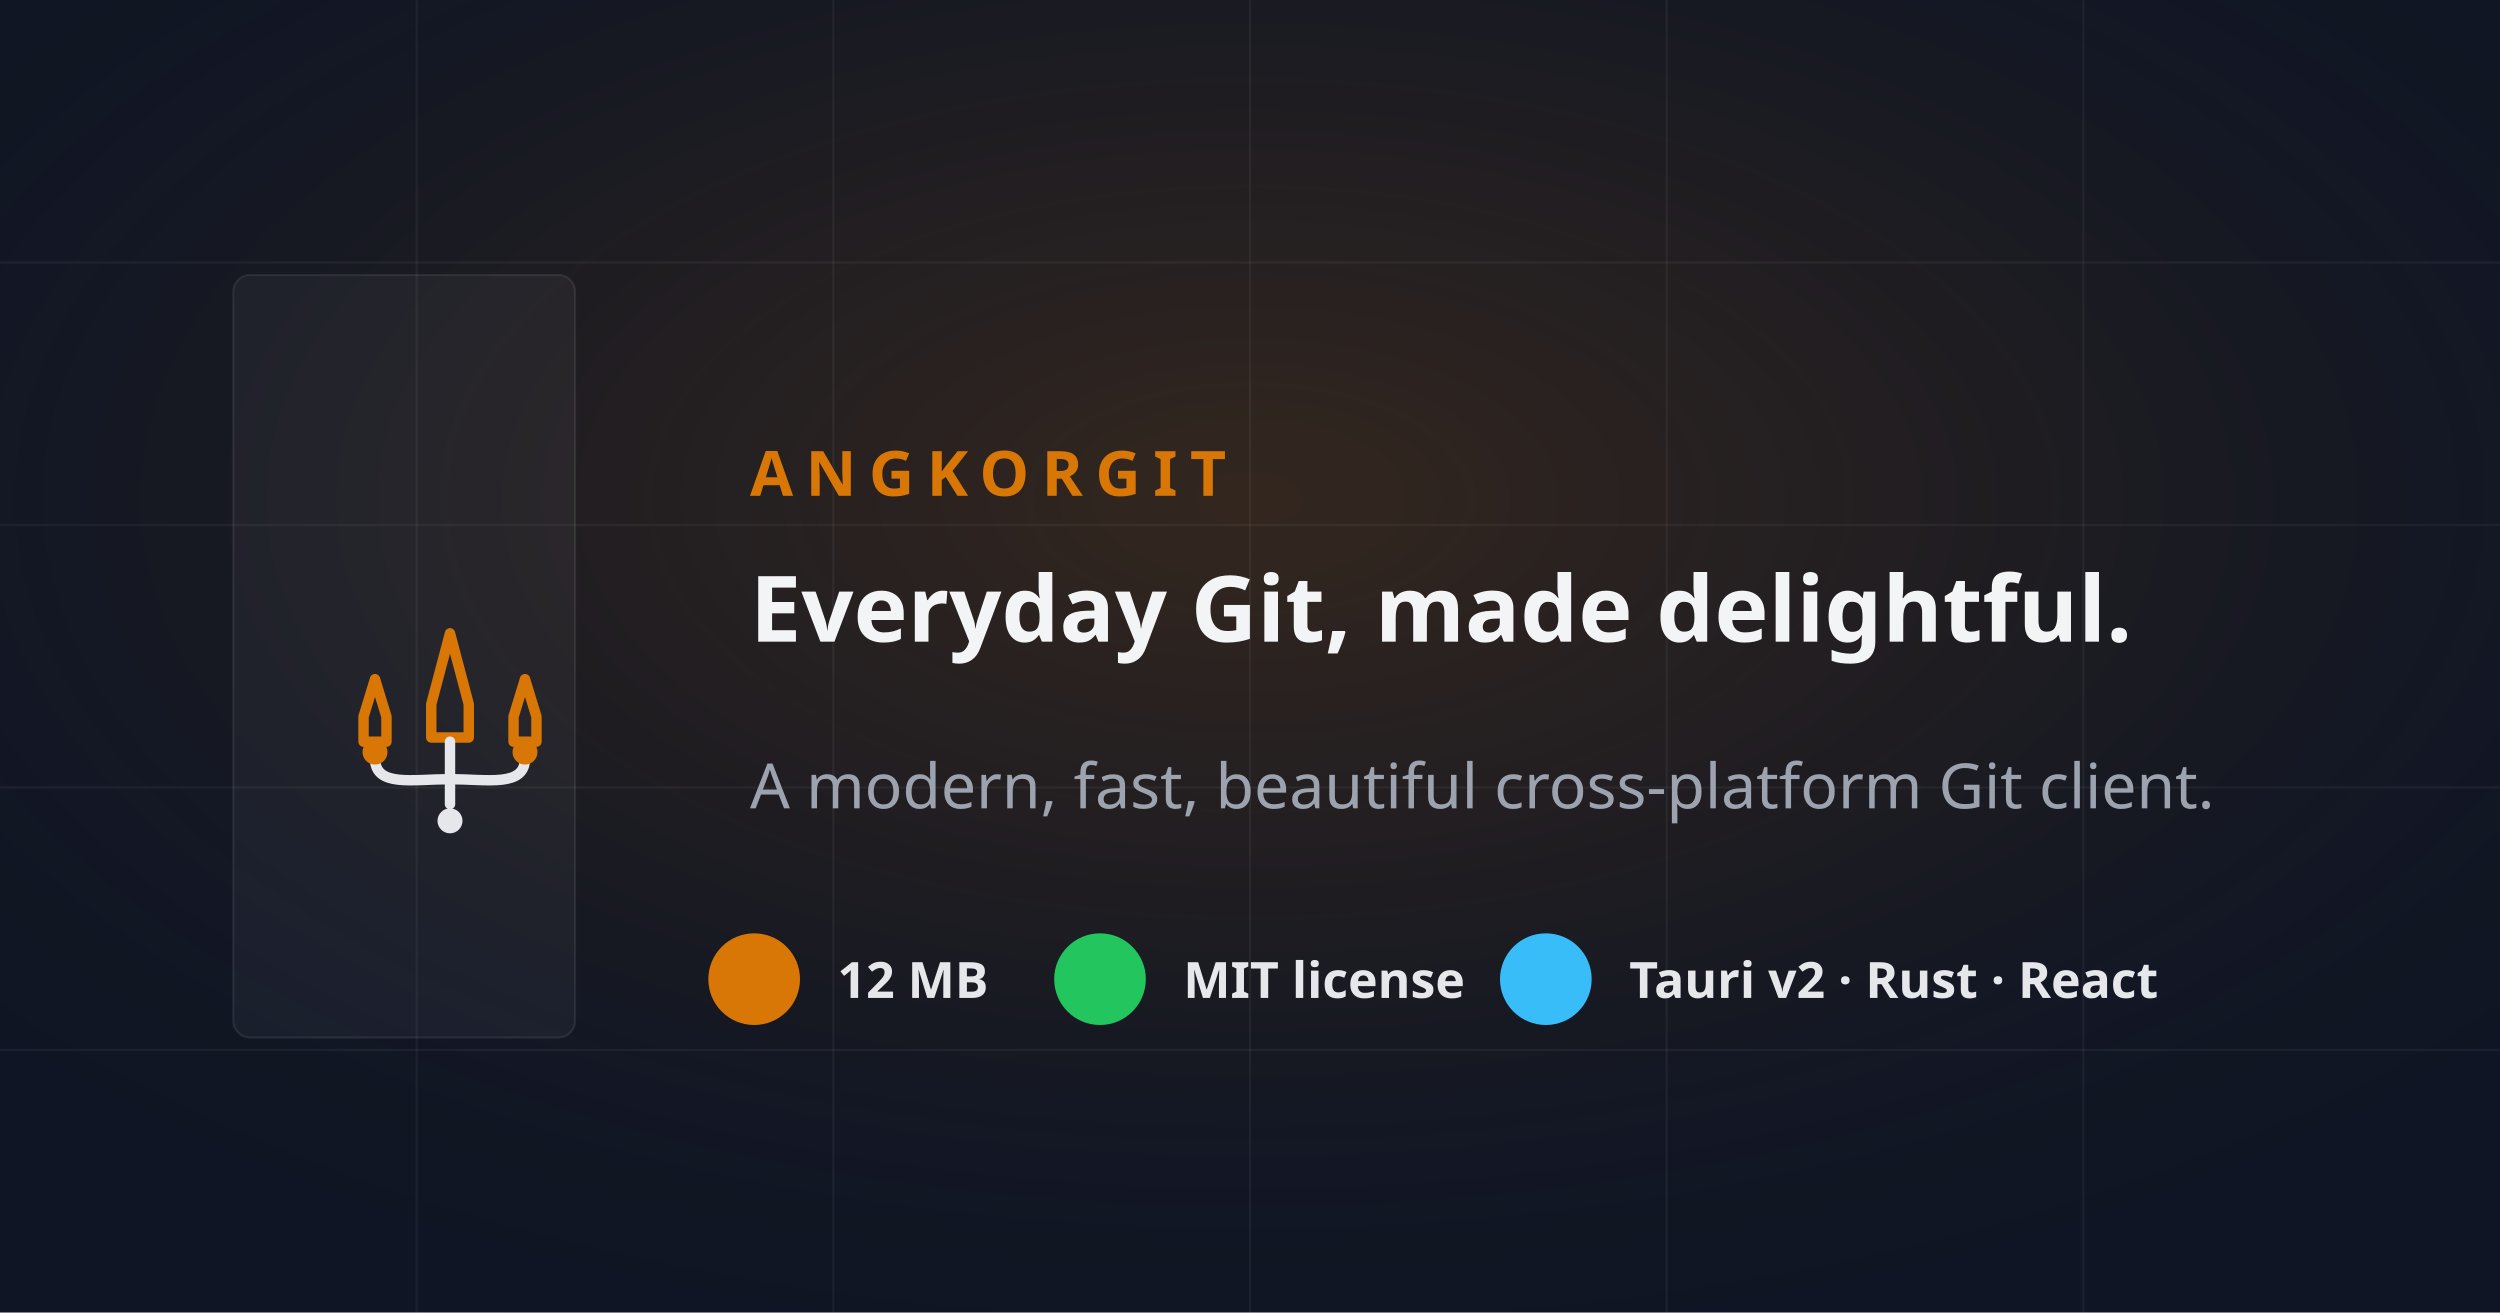
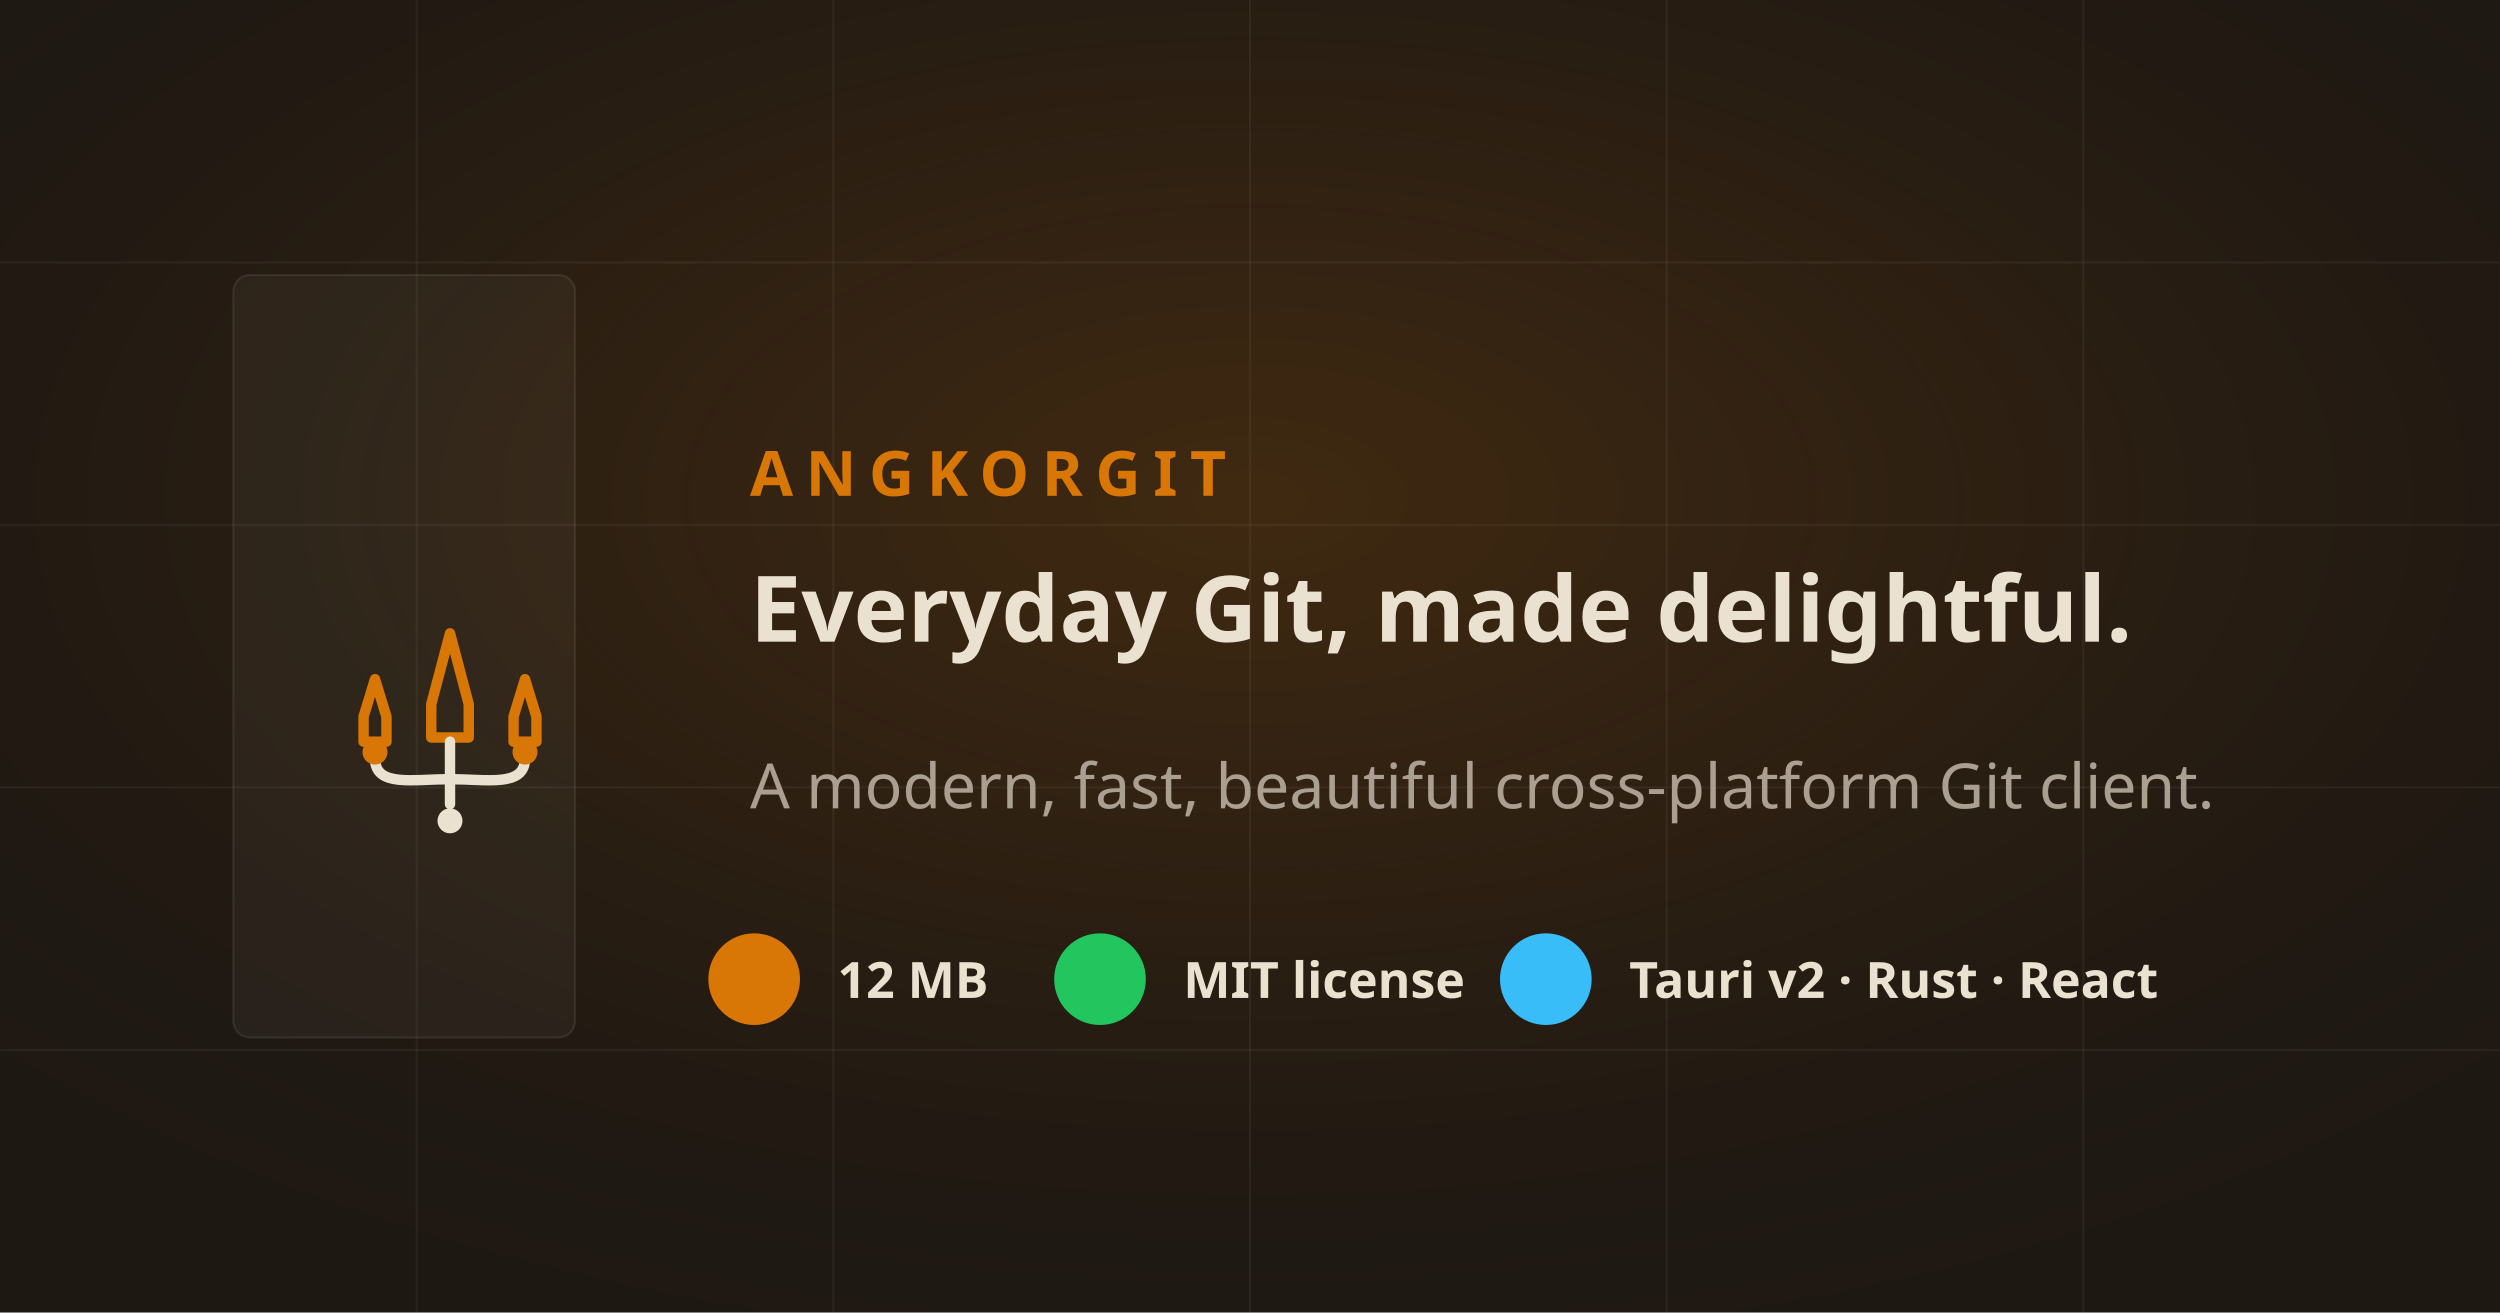
<svg xmlns="http://www.w3.org/2000/svg" width="1200" height="630" viewBox="0 0 1200 630">
  <defs>
    <radialGradient id="glow" cx="50%" cy="38%" r="70%">
      <stop offset="0%" stop-color="#D97706" stop-opacity="0.18" />
      <stop offset="55%" stop-color="#D97706" stop-opacity="0.05" />
-       <stop offset="100%" stop-color="#0f1524" stop-opacity="0" />
+       <stop offset="100%" stop-color="#1E1813" stop-opacity="0" />
    </radialGradient>
    <linearGradient id="grid" x1="0" y1="0" x2="0" y2="630" gradientUnits="userSpaceOnUse">
      <stop offset="0%" stop-color="#ffffff" stop-opacity="0.05" />
      <stop offset="100%" stop-color="#ffffff" stop-opacity="0.02" />
    </linearGradient>
  </defs>
-   <rect width="1200" height="630" fill="#0f1524" />
+   <rect width="1200" height="630" fill="#1E1813" />
  <rect width="1200" height="630" fill="url(#glow)" />
  <g stroke="#ffffff" stroke-opacity="0.05" stroke-width="1">
    <path d="M0 126 H1200 M0 252 H1200 M0 378 H1200 M0 504 H1200" />
    <path d="M200 0 V630 M400 0 V630 M600 0 V630 M800 0 V630 M1000 0 V630" />
  </g>
  <g>
    <rect x="112" y="132" width="164" height="366" rx="8" fill="rgba(255,255,255,0.04)" stroke="rgba(255,255,255,0.08)" />
    <g transform="translate(152 300)">
      <g stroke="#D97706" stroke-width="5" stroke-linecap="round" stroke-linejoin="round" fill="none">
        <path d="M64 4 L55 38 L55 54 L73 54 L73 38 Z" />
        <path d="M28 26 L22.5 44 L22.5 56 L33.5 56 L33.5 44 Z" />
        <path d="M100 26 L94.5 44 L94.5 56 L105.5 56 L105.5 44 Z" />
      </g>
-       <g stroke="#e5e7eb" stroke-width="5" stroke-linecap="round" fill="none">
+       <g stroke="#EAE1D1" stroke-width="5" stroke-linecap="round" fill="none">
        <path d="M28 64 C28 78 46 74 64 74" />
        <path d="M100 64 C100 78 82 74 64 74" />
        <path d="M64 56 V 86" />
      </g>
      <circle cx="28" cy="61" r="6" fill="#D97706" />
      <circle cx="100" cy="61" r="6" fill="#D97706" />
-       <circle cx="64" cy="94" r="6" fill="#e5e7eb" />
+       <circle cx="64" cy="94" r="6" fill="#EAE1D1" />
    </g>
  </g>
  <text x="360" y="238" font-family="sans-serif" font-size="30" font-weight="600" letter-spacing="6" fill="#D97706">ANGKORGIT</text>
-   <text x="360" y="308" font-family="sans-serif" font-size="44" font-weight="700" fill="#f3f4f6">Everyday Git, made delightful.</text>
-   <text x="360" y="388" font-family="sans-serif" font-size="30" fill="#9ca3af">A modern, fast, beautiful cross-platform Git client.</text>
+   <text x="360" y="308" font-family="sans-serif" font-size="44" font-weight="700" fill="#EAE1D1">Everyday Git, made delightful.</text>
+   <text x="360" y="388" font-family="sans-serif" font-size="30" fill="#AB9F92">A modern, fast, beautiful cross-platform Git client.</text>
  <g font-family="sans-serif" font-size="24" font-weight="600">
    <g>
      <circle cx="362" cy="470" r="22" fill="#D97706" />
-       <text x="402" y="479" fill="#e5e7eb">12 MB</text>
+       <text x="402" y="479" fill="#EAE1D1">12 MB</text>
    </g>
    <g>
      <circle cx="528" cy="470" r="22" fill="#22C55E" />
-       <text x="568" y="479" fill="#e5e7eb">MIT license</text>
+       <text x="568" y="479" fill="#EAE1D1">MIT license</text>
    </g>
    <g>
      <circle cx="742" cy="470" r="22" fill="#38bdf8" />
-       <text x="782" y="479" fill="#e5e7eb">Tauri v2 · Rust · React</text>
+       <text x="782" y="479" fill="#EAE1D1">Tauri v2 · Rust · React</text>
    </g>
  </g>
</svg>
